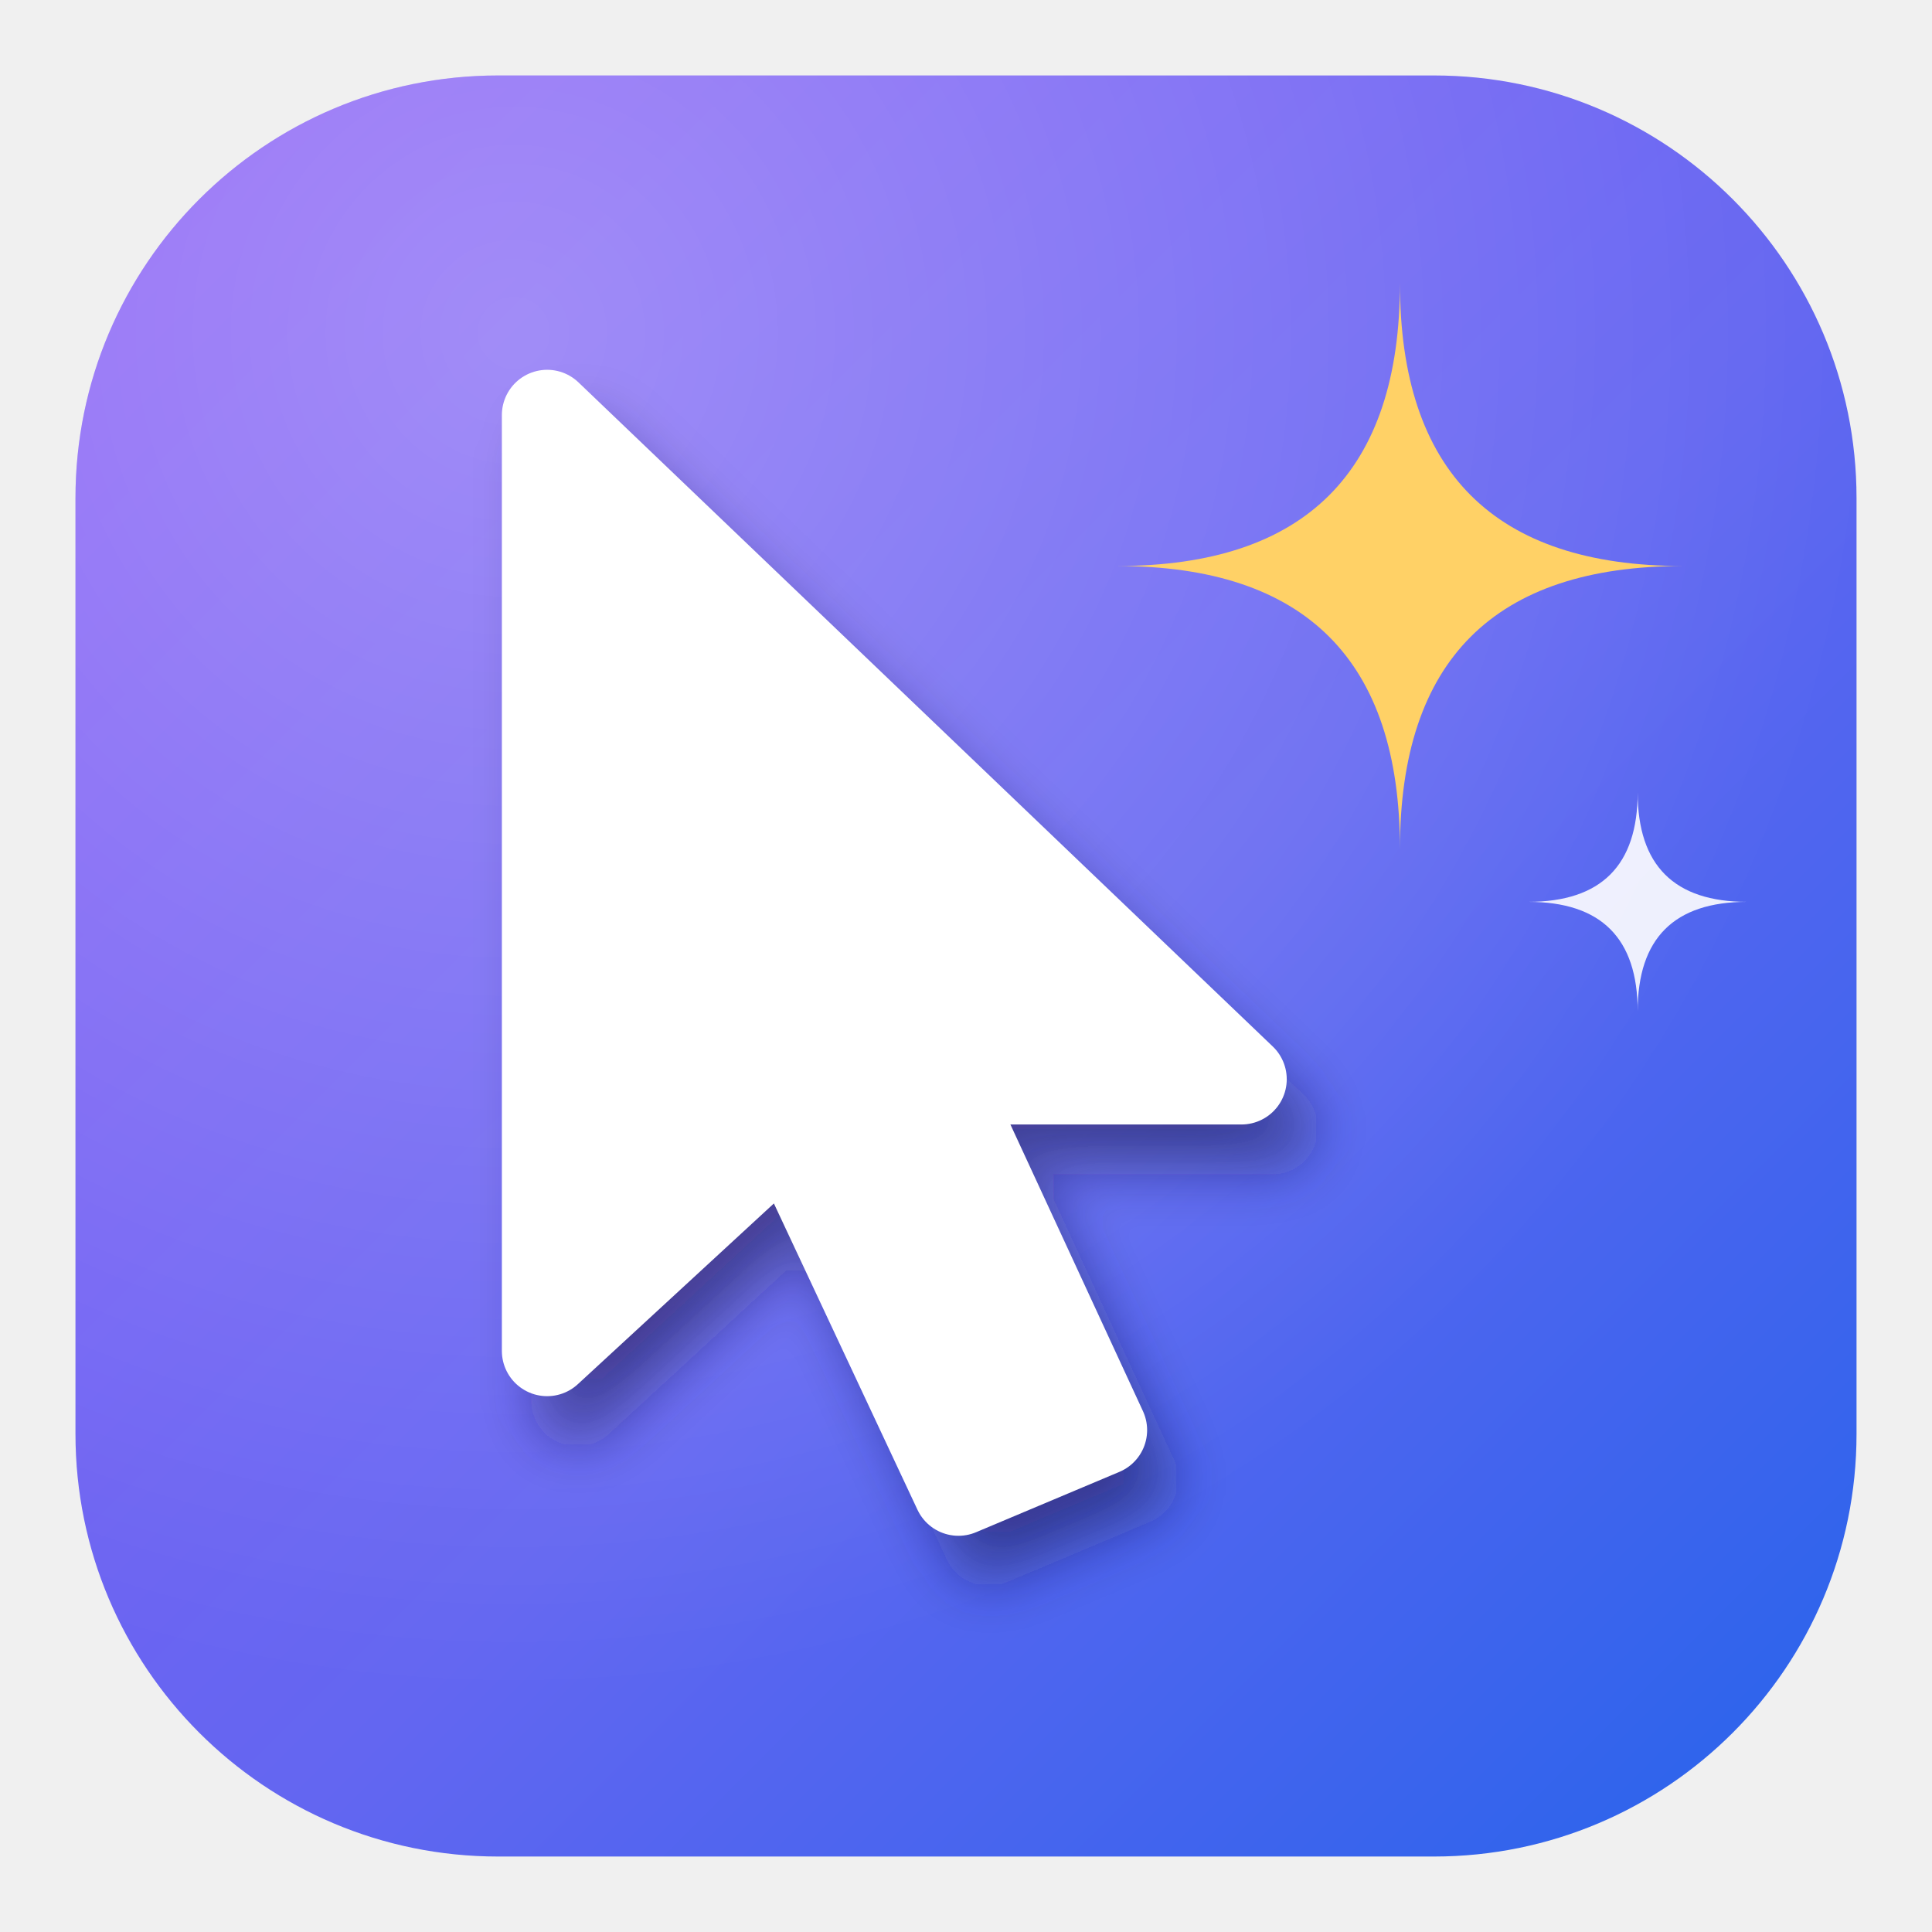
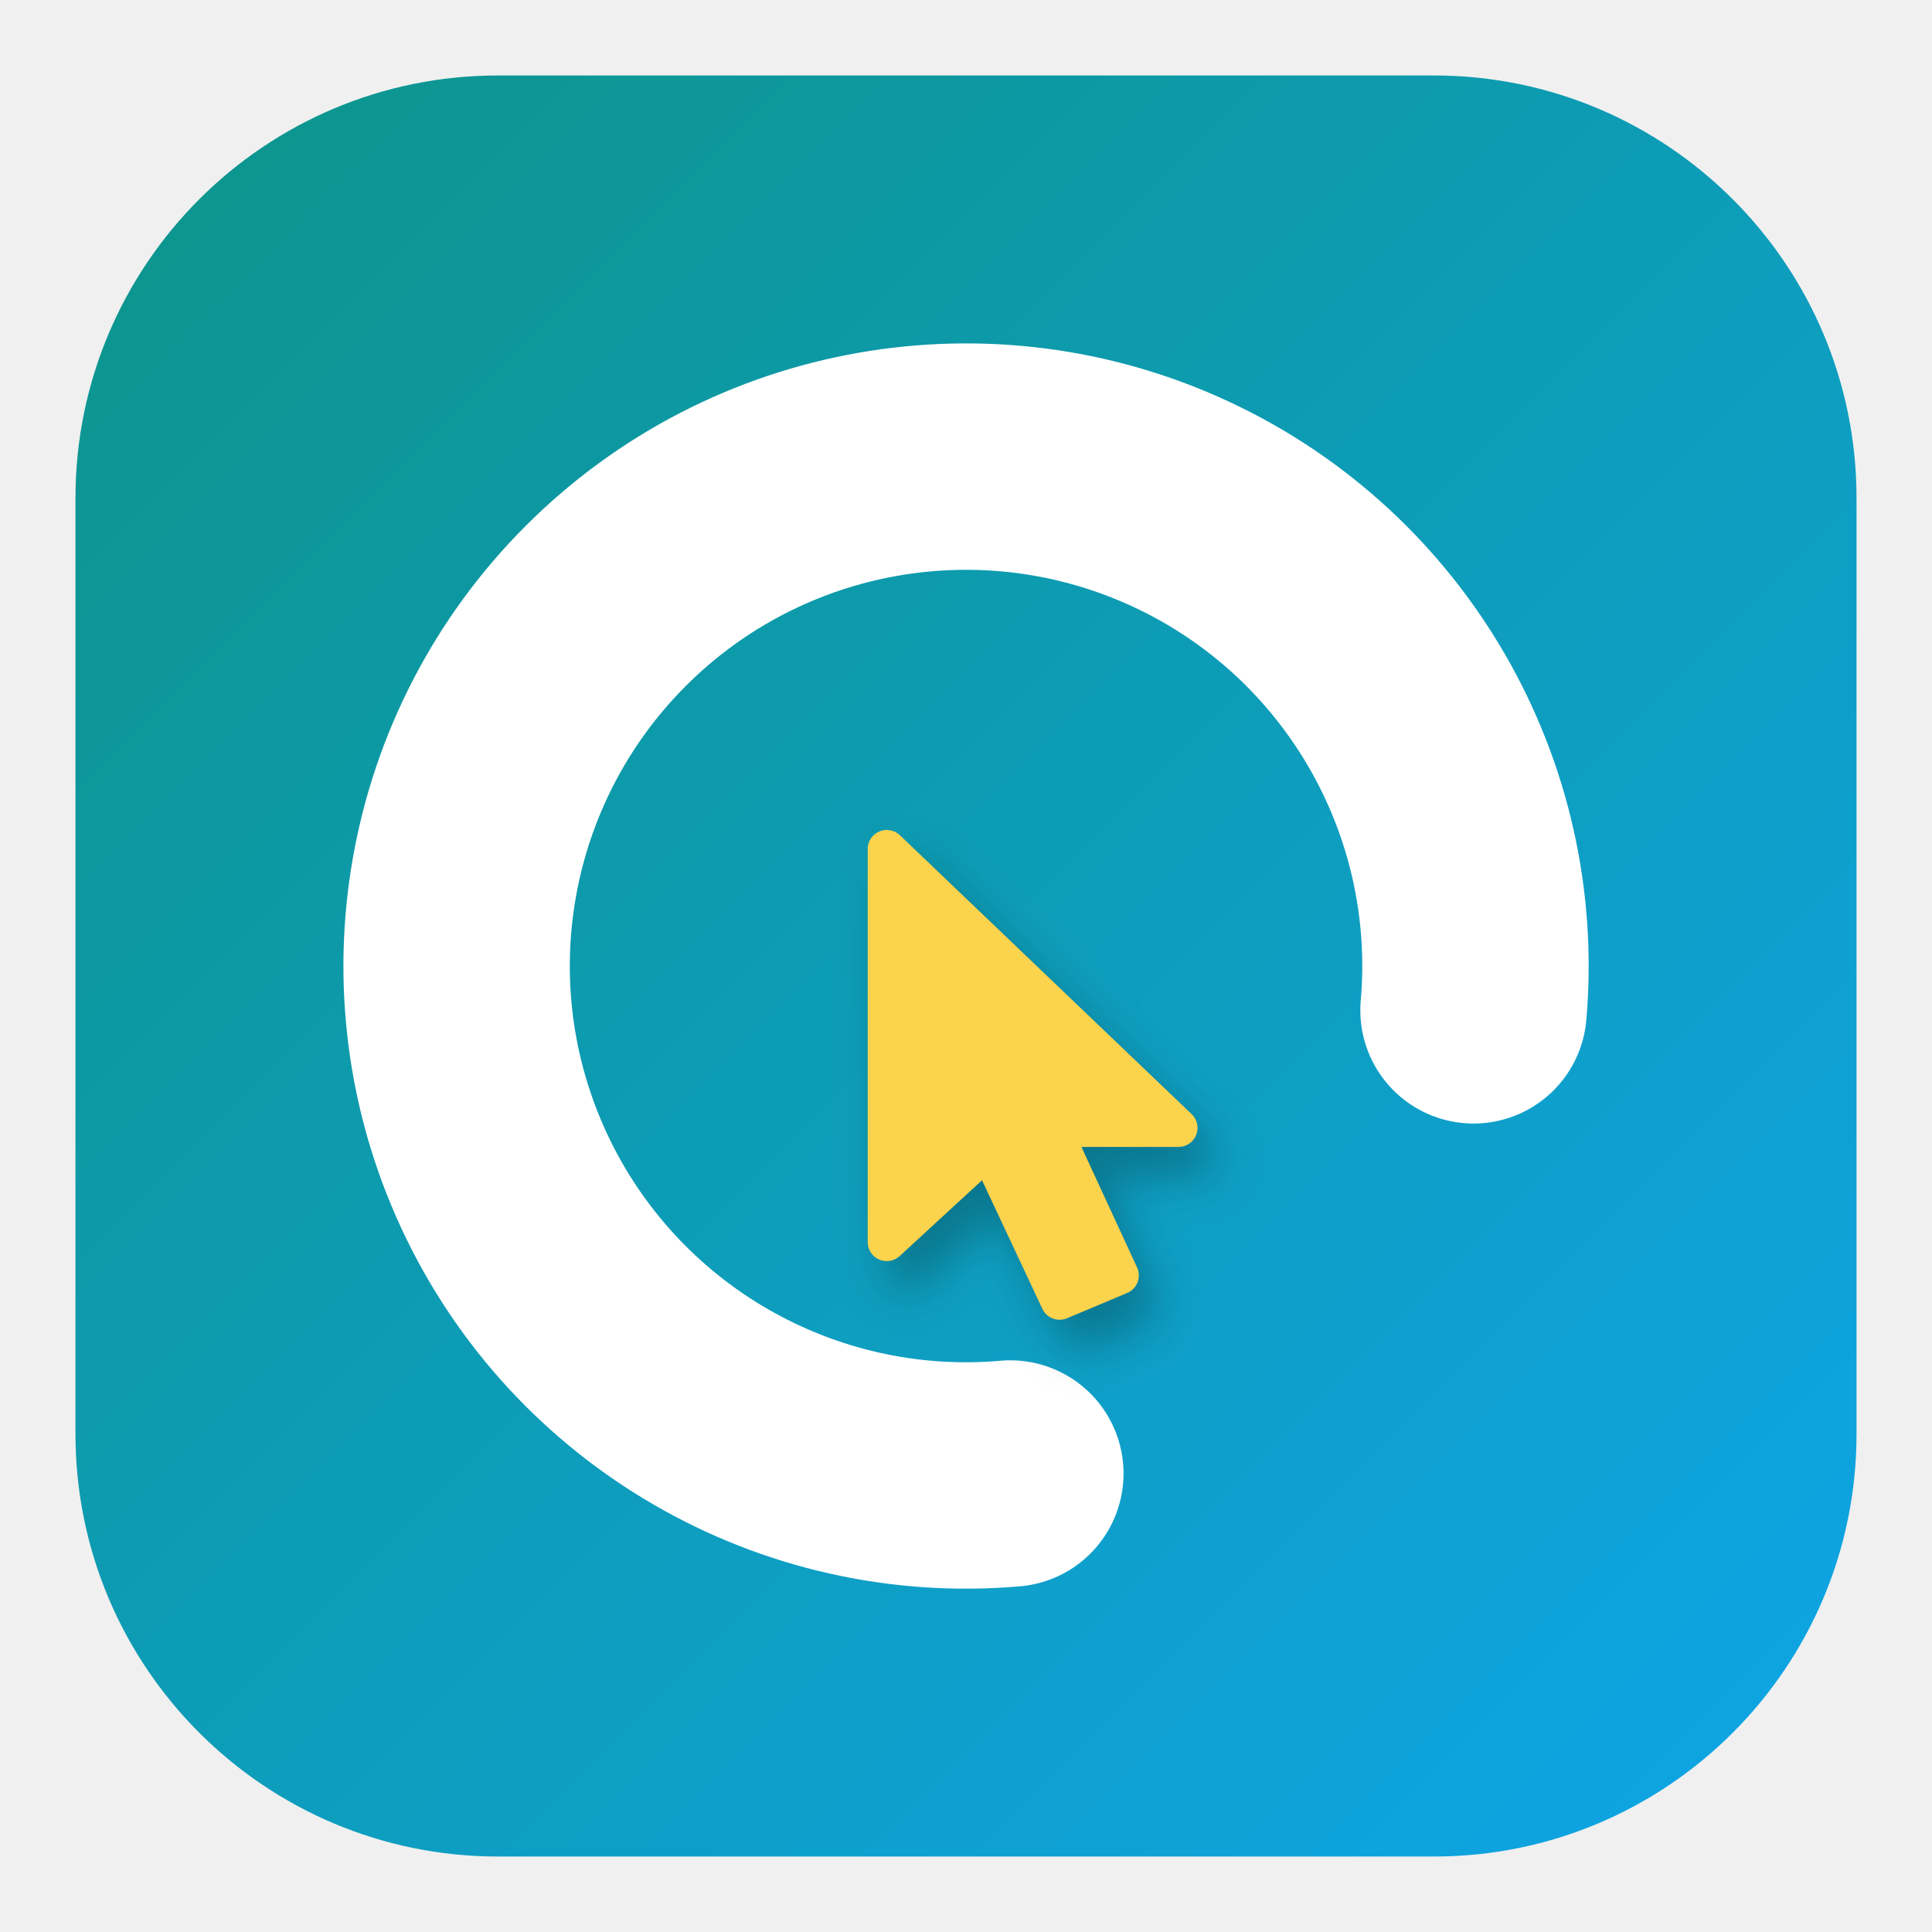
<svg xmlns="http://www.w3.org/2000/svg" viewBox="0 0 1024 1024">
  <defs>
    <linearGradient id="bg" x1="0" y1="0" x2="1" y2="1">
-       <stop offset="0" stop-color="#8B5CF6" />
-       <stop offset="0.55" stop-color="#6366F1" />
-       <stop offset="1" stop-color="#2563EB" />
+       <stop offset="0" stop-color="#0D9488" />
+       <stop offset="1" stop-color="#0EA5E9" />
    </linearGradient>
-     <radialGradient id="shine" cx="0.25" cy="0.15" r="0.75">
-       <stop offset="0" stop-color="#fff" stop-opacity="0.28" />
-       <stop offset="1" stop-color="#fff" stop-opacity="0" />
-     </radialGradient>
-     <filter id="shadow" x="-20%" y="-20%" width="140%" height="140%">
-       <feGaussianBlur stdDeviation="14" />
+     <filter id="sh" x="-50%" y="-50%" width="200%" height="200%">
+       <feGaussianBlur stdDeviation="12" />
    </filter>
  </defs>
  <rect x="40" y="40" width="944" height="944" rx="224" fill="url(#bg)" />
-   <rect x="40" y="40" width="944" height="944" rx="224" fill="url(#shine)" />
-   <path d="M290,220 L290,716 L418,598 L508,790 L584,758 L498,572 L658,572 Z" transform="translate(16,26)" fill="#1E1B4B" fill-opacity="0.4" stroke="#1E1B4B" stroke-opacity="0.4" stroke-width="48" stroke-linejoin="round" filter="url(#shadow)" />
-   <path d="M290,220 L290,716 L418,598 L508,790 L584,758 L498,572 L658,572 Z" fill="#fff" stroke="#fff" stroke-width="48" stroke-linejoin="round" />
-   <path d="M742,150 Q742,300 892,300 Q742,300 742,450 Q742,300 592,300 Q742,300 742,150 Z" fill="#FFD166" />
-   <path d="M868,420 Q868,478 926,478 Q868,478 868,536 Q868,478 810,478 Q868,478 868,420 Z" fill="#fff" fill-opacity="0.9" />
+   <path d="M535.5,781 A270,270 0 1,1 781,535.5" fill="none" stroke-linecap="round" stroke="#fff" stroke-width="120" />
+   <g transform="translate(10,16)" opacity="0.35" filter="url(#sh)">
+     <path d="M470,450 L470,658.3 L523.8,608.8 L561.6,689.4 L593.5,676 L557.4,597.8 L624.6,597.8 Z" stroke-width="20.2" stroke-linejoin="round" fill="#042F2E" stroke="#042F2E" />
+   </g>
+   <path d="M470,450 L470,658.3 L523.8,608.8 L561.6,689.4 L593.5,676 L557.4,597.8 L624.6,597.8 Z" stroke-width="20.2" stroke-linejoin="round" fill="#FCD34D" stroke="#FCD34D" />
</svg>
